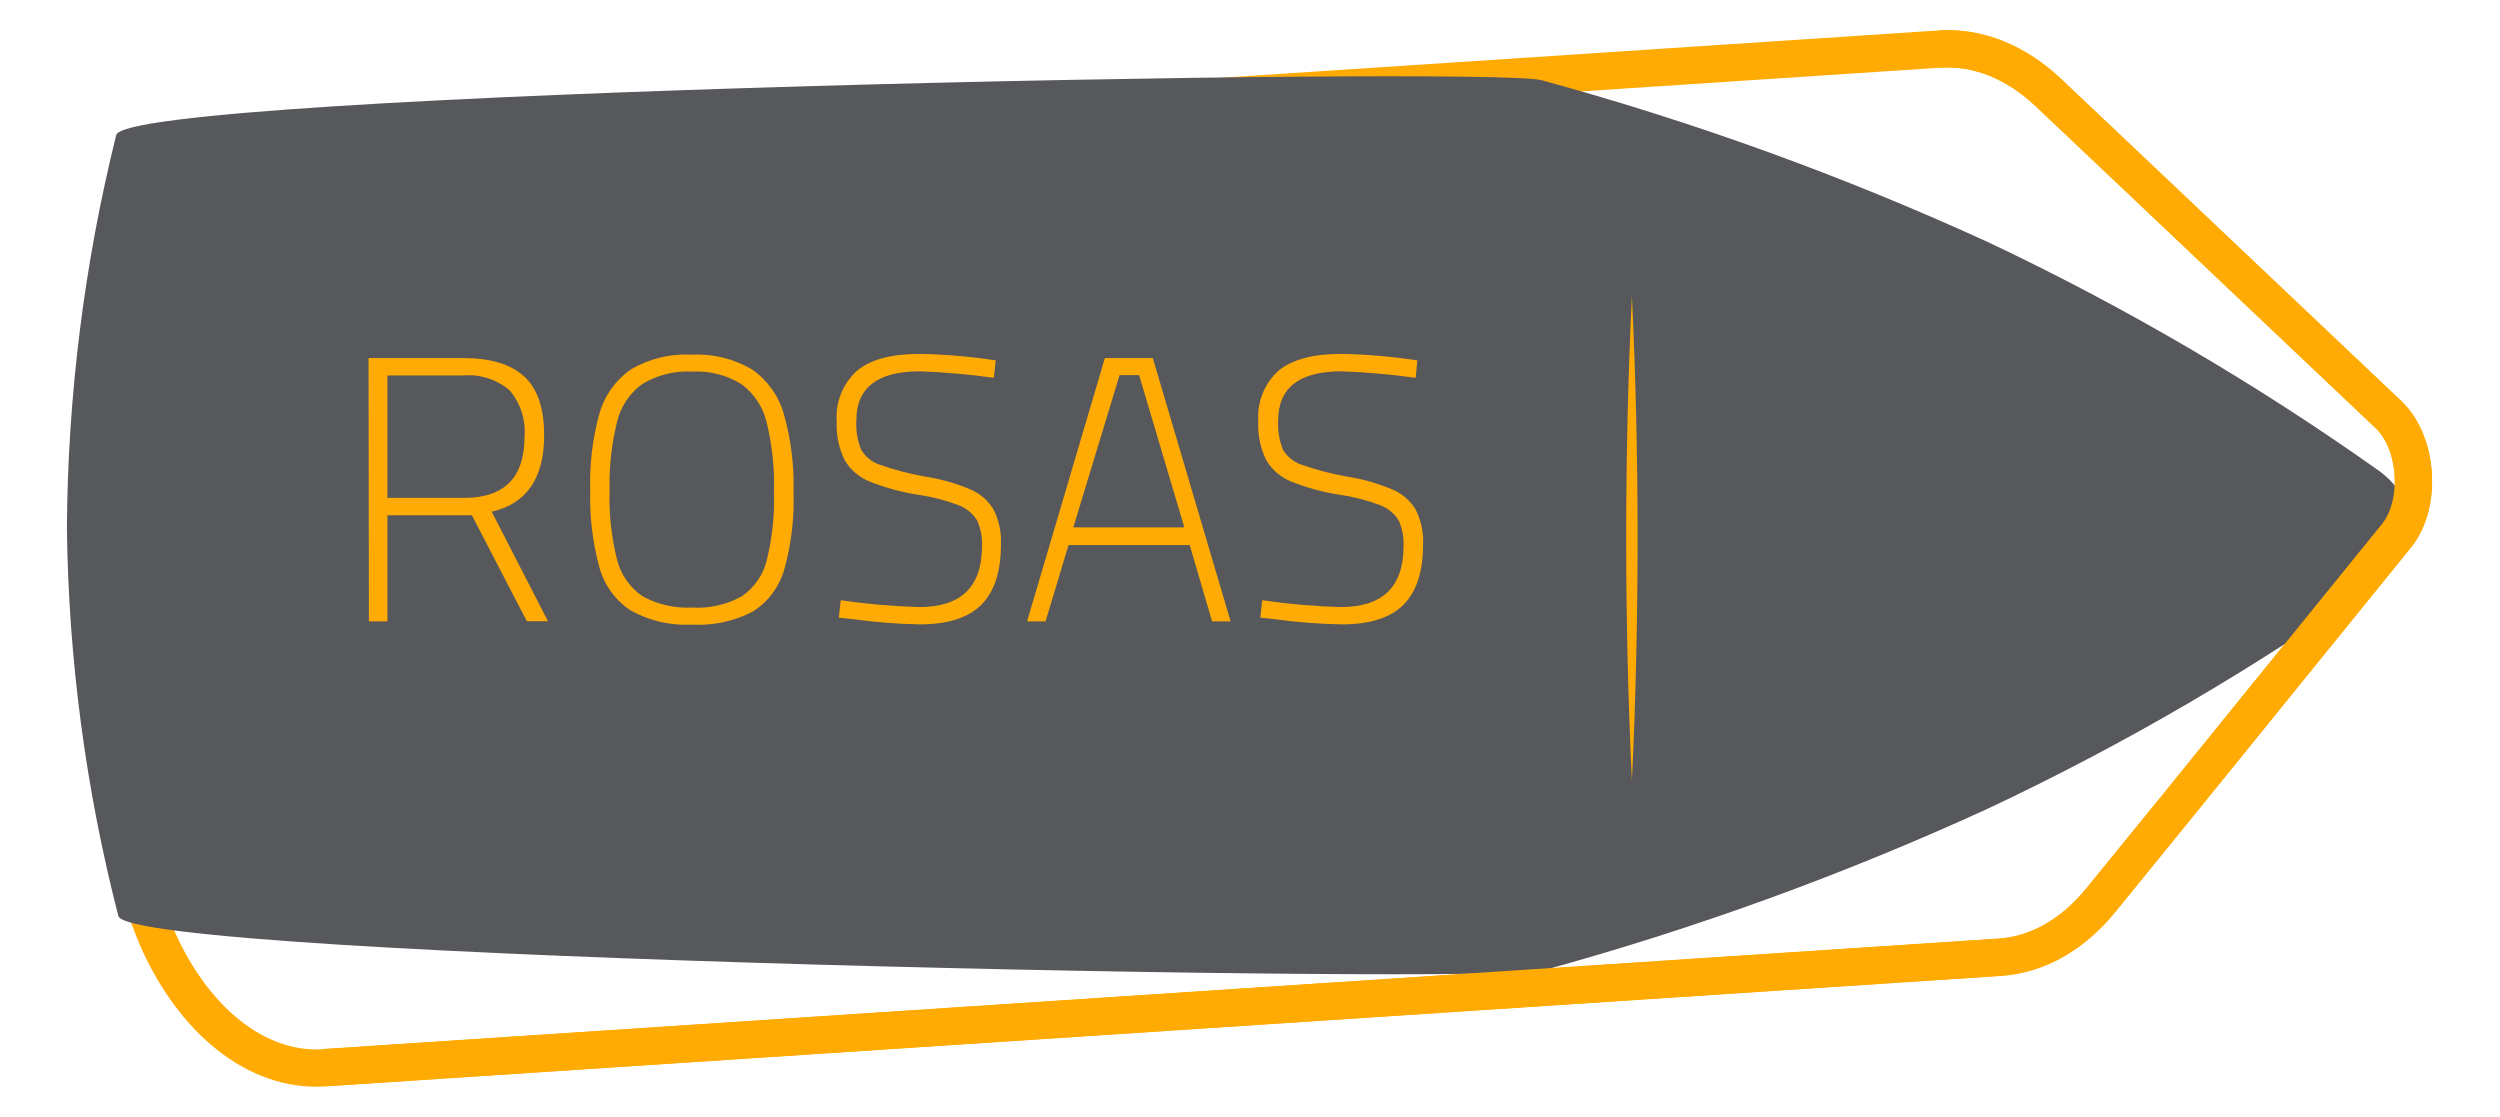
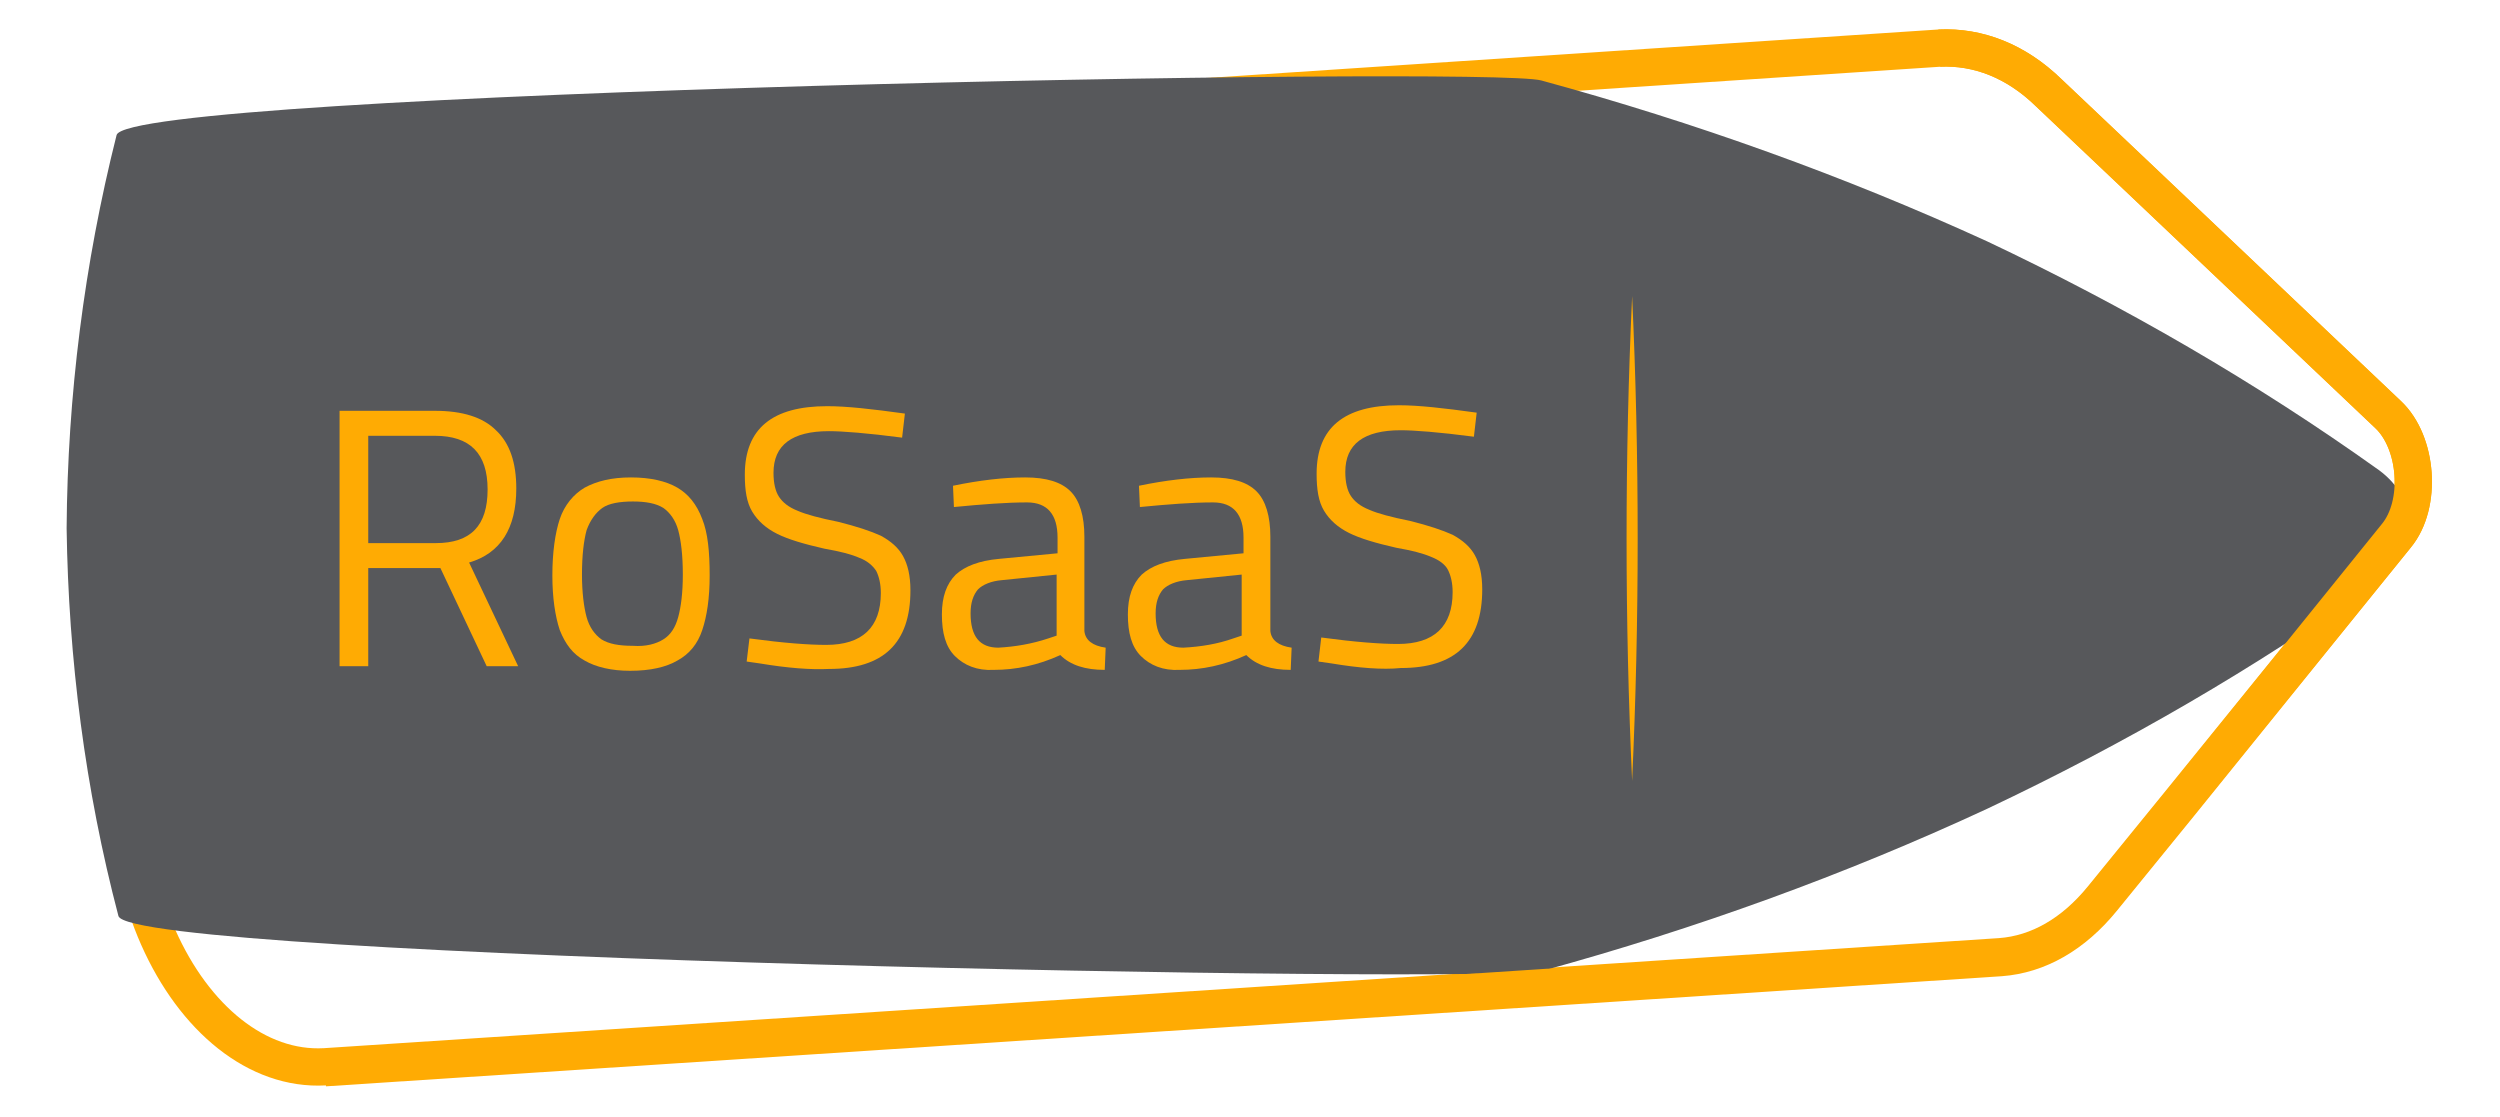
- <svg xmlns="http://www.w3.org/2000/svg" id="Layer_1" data-name="Layer 1" viewBox="0 0 270.19 120.67">
-   <defs>
-     <style>.cls-1{fill:none;stroke:#ffab03;stroke-miterlimit:10;stroke-width:4.03px;}.cls-2{fill:#57585b;}.cls-3{fill:#ffab03;}</style>
-   </defs>
-   <path class="cls-1" d="M258.14,44.81l-27.2-25.76-9.51-9c-3.54-3.36-7.65-5-11.75-4.75L28.59,17.24c-7.36.48-13.35,7-16,16.21a40.53,40.53,0,0,0-1.44,14l2.66,40.34A40.23,40.23,0,0,0,17,101.41c3.87,8.78,10.67,14.45,18,14l181.09-11.94c4.1-.27,7.95-2.47,11-6.26L235.42,87,259,57.9C261.77,54.48,261.34,47.84,258.14,44.81Z" />
-   <path class="cls-2" d="M166.62,8.67C161,7.13,13.72,9.91,12.56,14.59a181.16,181.16,0,0,0-5.33,42.5A176.91,176.91,0,0,0,12.79,99c1.19,4.64,148.47,7.4,154,5.87a316.25,316.25,0,0,0,48-17.45,276,276,0,0,0,42.3-24.7c4.43-3.14,4.41-8.7,0-11.85a279.81,279.81,0,0,0-42.27-24.72A316.15,316.15,0,0,0,166.62,8.67Z" />
-   <path class="cls-1" d="M35.06,115.38l181.09-11.94c4.1-.27,7.95-2.47,11-6.26L235.42,87,259,57.9c2.77-3.42,2.34-10.06-.86-13.09l-27.2-25.76-9.51-9c-3.54-3.36-7.65-5-11.75-4.75" />
-   <path class="cls-3" d="M176.37,84.41c-.82-17.4-.83-35,0-52.44.82,17.4.82,35,0,52.44Z" />
-   <path class="cls-3" d="M39.83,38.7H50.12c2.94,0,5.12.68,6.55,2s2.14,3.45,2.14,6.31q0,7-5.67,8.29l6.08,11.84H56.94L51,55.69H41.87V67.16h-2ZM50.16,53.81q6.53,0,6.53-6.62a6.86,6.86,0,0,0-1.61-5,6.79,6.79,0,0,0-5-1.61H41.87V53.81Z" />
-   <path class="cls-3" d="M68.2,66a8.16,8.16,0,0,1-3.41-4.65,28.49,28.49,0,0,1-1-8.33,27.8,27.8,0,0,1,1-8.35,8.7,8.7,0,0,1,3.43-4.77,11.76,11.76,0,0,1,6.52-1.57,11.74,11.74,0,0,1,6.49,1.57,8.74,8.74,0,0,1,3.47,4.79,27.94,27.94,0,0,1,1.06,8.45,27.78,27.78,0,0,1-1,8.41,8,8,0,0,1-3.39,4.54,12.77,12.77,0,0,1-6.57,1.42A12.38,12.38,0,0,1,68.2,66Zm12-1.57a6.67,6.67,0,0,0,2.68-3.92,27.49,27.49,0,0,0,.77-7.37,28.45,28.45,0,0,0-.79-7.49,7.21,7.21,0,0,0-2.74-4.14,9.19,9.19,0,0,0-5.32-1.35,9.43,9.43,0,0,0-5.37,1.33,7.07,7.07,0,0,0-2.74,4.1A28,28,0,0,0,65.88,53a27.27,27.27,0,0,0,.81,7.49,6.76,6.76,0,0,0,2.74,3.94,10,10,0,0,0,5.39,1.23A9.72,9.72,0,0,0,80.18,64.44Z" />
-   <path class="cls-3" d="M92.13,66.91l-1.47-.16.2-1.88a72.12,72.12,0,0,0,8.49.74q6.78,0,6.78-6.58a6.07,6.07,0,0,0-.53-2.79,4,4,0,0,0-2-1.64,20.2,20.2,0,0,0-4.31-1.12A24.11,24.11,0,0,1,94,52.05a5.54,5.54,0,0,1-2.71-2.32,8.52,8.52,0,0,1-.86-4.17,6.72,6.72,0,0,1,2.19-5.49q2.17-1.82,6.75-1.82a61.17,61.17,0,0,1,8.25.7l-.21,1.88a78.54,78.54,0,0,0-8-.7q-6.86,0-6.86,5.31a7.36,7.36,0,0,0,.51,3.14,3.68,3.68,0,0,0,2,1.64,31,31,0,0,0,5,1.3,20.78,20.78,0,0,1,4.81,1.37,5.38,5.38,0,0,1,2.51,2.18,7.58,7.58,0,0,1,.8,3.76q0,4.41-2.12,6.53c-1.42,1.42-3.64,2.12-6.66,2.12A62,62,0,0,1,92.13,66.91Z" />
-   <path class="cls-3" d="M128.58,58.91h-13.1L113,67.16h-2l8.41-28.46h5.18L133,67.16h-2Zm-5.47-18.37H121L116,57h12Z" />
-   <path class="cls-3" d="M137.68,66.91l-1.47-.16.21-1.88a72,72,0,0,0,8.49.74q6.78,0,6.78-6.58a6.07,6.07,0,0,0-.53-2.79,4,4,0,0,0-2-1.64,20.2,20.2,0,0,0-4.31-1.12,24.11,24.11,0,0,1-5.29-1.43,5.54,5.54,0,0,1-2.71-2.32,8.52,8.52,0,0,1-.86-4.17,6.75,6.75,0,0,1,2.18-5.49q2.19-1.82,6.76-1.82a61.17,61.17,0,0,1,8.25.7L153,40.83a78.54,78.54,0,0,0-8-.7q-6.86,0-6.86,5.31a7.36,7.36,0,0,0,.51,3.14,3.69,3.69,0,0,0,2,1.64,31.48,31.48,0,0,0,5,1.3,20.78,20.78,0,0,1,4.81,1.37A5.38,5.38,0,0,1,153,55.07a7.58,7.58,0,0,1,.8,3.76q0,4.41-2.12,6.53c-1.42,1.42-3.64,2.12-6.66,2.12A62.28,62.28,0,0,1,137.68,66.91Z" />
+ <svg xmlns="http://www.w3.org/2000/svg" version="1.1" id="Layer_1" x="0px" y="0px" viewBox="0 0 270.2 120.7" style="enable-background:new 0 0 270.2 120.7;" xml:space="preserve">
+   <style type="text/css">
+ 	.st0{fill:none;stroke:#FFAB03;stroke-width:4.03;stroke-miterlimit:10;}
+ 	.st1{fill:#57585B;}
+ 	.st2{fill:#FFAB03;}
+ </style>
+   <path class="st0" d="M258.1,44.8l-27.2-25.8l-9.5-9c-3.5-3.4-7.6-5-11.8-4.8L28.6,17.2c-7.4,0.5-13.4,7-16,16.2  c-1.3,4.5-1.8,9.3-1.4,14l2.7,40.3c0.3,4.7,1.3,9.3,3.2,13.6c3.9,8.8,10.7,14.4,18,14l181.1-11.9c4.1-0.3,7.9-2.5,11-6.3l8.3-10.2  L259,57.9C261.8,54.5,261.3,47.8,258.1,44.8z" />
+   <path class="st1" d="M166.6,8.7C161,7.1,13.7,9.9,12.6,14.6C9.1,28.5,7.3,42.8,7.2,57.1c0.2,14.1,2,28.2,5.6,41.9  c1.2,4.6,148.5,7.4,154,5.9c16.4-4.5,32.5-10.3,48-17.5c14.8-7,29-15.2,42.3-24.7c4.4-3.1,4.4-8.7,0-11.9  c-13.3-9.5-27.5-17.7-42.3-24.7C199.3,19,183.1,13.2,166.6,8.7z" />
+   <path class="st0" d="M35.1,115.4l181.1-11.9c4.1-0.3,7.9-2.5,11-6.3l8.3-10.2L259,57.9c2.8-3.4,2.3-10.1-0.9-13.1l-27.2-25.8l-9.5-9  c-3.5-3.4-7.6-5-11.8-4.8" />
+   <path class="st2" d="M176.4,84.4c-0.8-17.4-0.8-35,0-52.4C177.2,49.4,177.2,67,176.4,84.4z" />
+   <g>
+     <path class="st2" d="M36.8,44.4H47c3,0,5.2,0.7,6.6,2.1c1.5,1.4,2.2,3.5,2.2,6.3c0,4.3-1.7,7-5.1,8l5.3,11.2h-3.4l-5-10.6h-7.8   v10.6h-3.1V44.4z M47.1,58.7c3.8,0,5.6-1.9,5.6-5.8c0-3.9-1.9-5.8-5.7-5.8h-7.2v11.6H47.1z" />
+     <path class="st2" d="M63.2,71.4c-1.3-0.7-2.1-1.8-2.7-3.3c-0.5-1.5-0.8-3.5-0.8-5.9c0-2.5,0.3-4.6,0.8-6.1s1.5-2.7,2.7-3.4   c1.3-0.7,2.9-1.1,5-1.1c2.1,0,3.8,0.4,5,1.1c1.2,0.7,2.1,1.8,2.7,3.4c0.6,1.5,0.8,3.5,0.8,6.1c0,2.5-0.3,4.4-0.8,5.9   c-0.5,1.5-1.4,2.6-2.7,3.3c-1.2,0.7-2.9,1.1-5.1,1.1C66.1,72.5,64.4,72.1,63.2,71.4z M71.7,69.1c0.8-0.5,1.3-1.3,1.6-2.4   c0.3-1.1,0.5-2.6,0.5-4.6c0-2.1-0.2-3.7-0.5-4.8c-0.3-1.1-0.9-1.9-1.6-2.4c-0.8-0.5-1.9-0.7-3.3-0.7c-1.4,0-2.6,0.2-3.3,0.7   s-1.3,1.3-1.7,2.4c-0.3,1.1-0.5,2.7-0.5,4.8c0,1.9,0.2,3.5,0.5,4.6c0.3,1.1,0.9,1.9,1.6,2.4c0.8,0.5,1.9,0.7,3.4,0.7   C69.8,69.9,70.9,69.6,71.7,69.1z" />
+     <path class="st2" d="M82.1,71.7l-1.4-0.2L81,69c3.7,0.5,6.4,0.7,8.3,0.7c3.9,0,5.9-1.9,5.9-5.6c0-1-0.2-1.8-0.5-2.4   c-0.4-0.6-1-1.1-1.8-1.4c-0.9-0.4-2.1-0.7-3.8-1c-2.2-0.5-3.9-1-5.1-1.6c-1.2-0.6-2.1-1.4-2.7-2.4c-0.6-1-0.8-2.3-0.8-4   c0-5,3-7.4,8.9-7.4c2.1,0,4.8,0.3,8.4,0.8l-0.3,2.6c-3.8-0.5-6.5-0.7-7.9-0.7c-4,0-6,1.5-6,4.5c0,1.1,0.2,2,0.6,2.6   c0.4,0.6,1,1.1,2,1.5c0.9,0.4,2.4,0.8,4.4,1.2c2,0.5,3.5,1,4.6,1.5c1.1,0.6,1.9,1.3,2.4,2.2c0.5,0.9,0.8,2.1,0.8,3.7   c0,5.7-2.9,8.5-8.8,8.5C87.6,72.4,85.1,72.2,82.1,71.7z" />
+     <path class="st2" d="M103.2,70.9c-1-1-1.4-2.5-1.4-4.5c0-1.9,0.5-3.3,1.5-4.3c1-0.9,2.5-1.5,4.7-1.7l6.3-0.6v-1.7   c0-2.5-1.1-3.8-3.3-3.8c-2.2,0-4.8,0.2-7.9,0.5l-0.1-2.3c2.9-0.6,5.5-0.9,7.8-0.9c2.3,0,3.9,0.5,4.9,1.5c1,1,1.5,2.7,1.5,4.9v10.2   c0.1,1,0.9,1.6,2.3,1.8l-0.1,2.4c-2.1,0-3.7-0.5-4.8-1.6c-2.4,1.1-4.8,1.6-7.2,1.6C105.6,72.5,104.2,71.9,103.2,70.9z M113.3,69   l0.9-0.3v-6.6l-5.9,0.6c-1.2,0.1-2.1,0.5-2.6,1c-0.5,0.6-0.8,1.4-0.8,2.6c0,2.5,1,3.7,3,3.7C109.7,69.9,111.5,69.6,113.3,69z" />
+     <path class="st2" d="M123.3,70.9c-1-1-1.4-2.5-1.4-4.5c0-1.9,0.5-3.3,1.5-4.3c1-0.9,2.5-1.5,4.7-1.7l6.3-0.6v-1.7   c0-2.5-1.1-3.8-3.3-3.8c-2.2,0-4.8,0.2-7.9,0.5l-0.1-2.3c2.9-0.6,5.5-0.9,7.8-0.9c2.3,0,3.9,0.5,4.9,1.5c1,1,1.5,2.7,1.5,4.9v10.2   c0.1,1,0.9,1.6,2.3,1.8l-0.1,2.4c-2.1,0-3.7-0.5-4.8-1.6c-2.4,1.1-4.8,1.6-7.2,1.6C125.7,72.5,124.3,71.9,123.3,70.9z M133.3,69   l0.9-0.3v-6.6l-5.9,0.6c-1.2,0.1-2.1,0.5-2.6,1c-0.5,0.6-0.8,1.4-0.8,2.6c0,2.5,1,3.7,3,3.7C129.8,69.9,131.6,69.6,133.3,69z" />
+     <path class="st2" d="M143.9,71.7l-1.4-0.2l0.3-2.6c3.7,0.5,6.4,0.7,8.3,0.7c3.9,0,5.9-1.9,5.9-5.6c0-1-0.2-1.8-0.5-2.4   s-1-1.1-1.8-1.4c-0.9-0.4-2.1-0.7-3.8-1c-2.2-0.5-3.9-1-5.1-1.6c-1.2-0.6-2.1-1.4-2.7-2.4c-0.6-1-0.8-2.3-0.8-4c0-5,3-7.4,8.9-7.4   c2.1,0,4.8,0.3,8.4,0.8l-0.3,2.6c-3.8-0.5-6.5-0.7-7.9-0.7c-4,0-6,1.5-6,4.5c0,1.1,0.2,2,0.6,2.6c0.4,0.6,1,1.1,2,1.5   c0.9,0.4,2.4,0.8,4.4,1.2c2,0.5,3.5,1,4.6,1.5c1.1,0.6,1.9,1.3,2.4,2.2c0.5,0.9,0.8,2.1,0.8,3.7c0,5.7-2.9,8.5-8.8,8.5   C149.4,72.4,146.9,72.2,143.9,71.7z" />
+   </g>
</svg>
